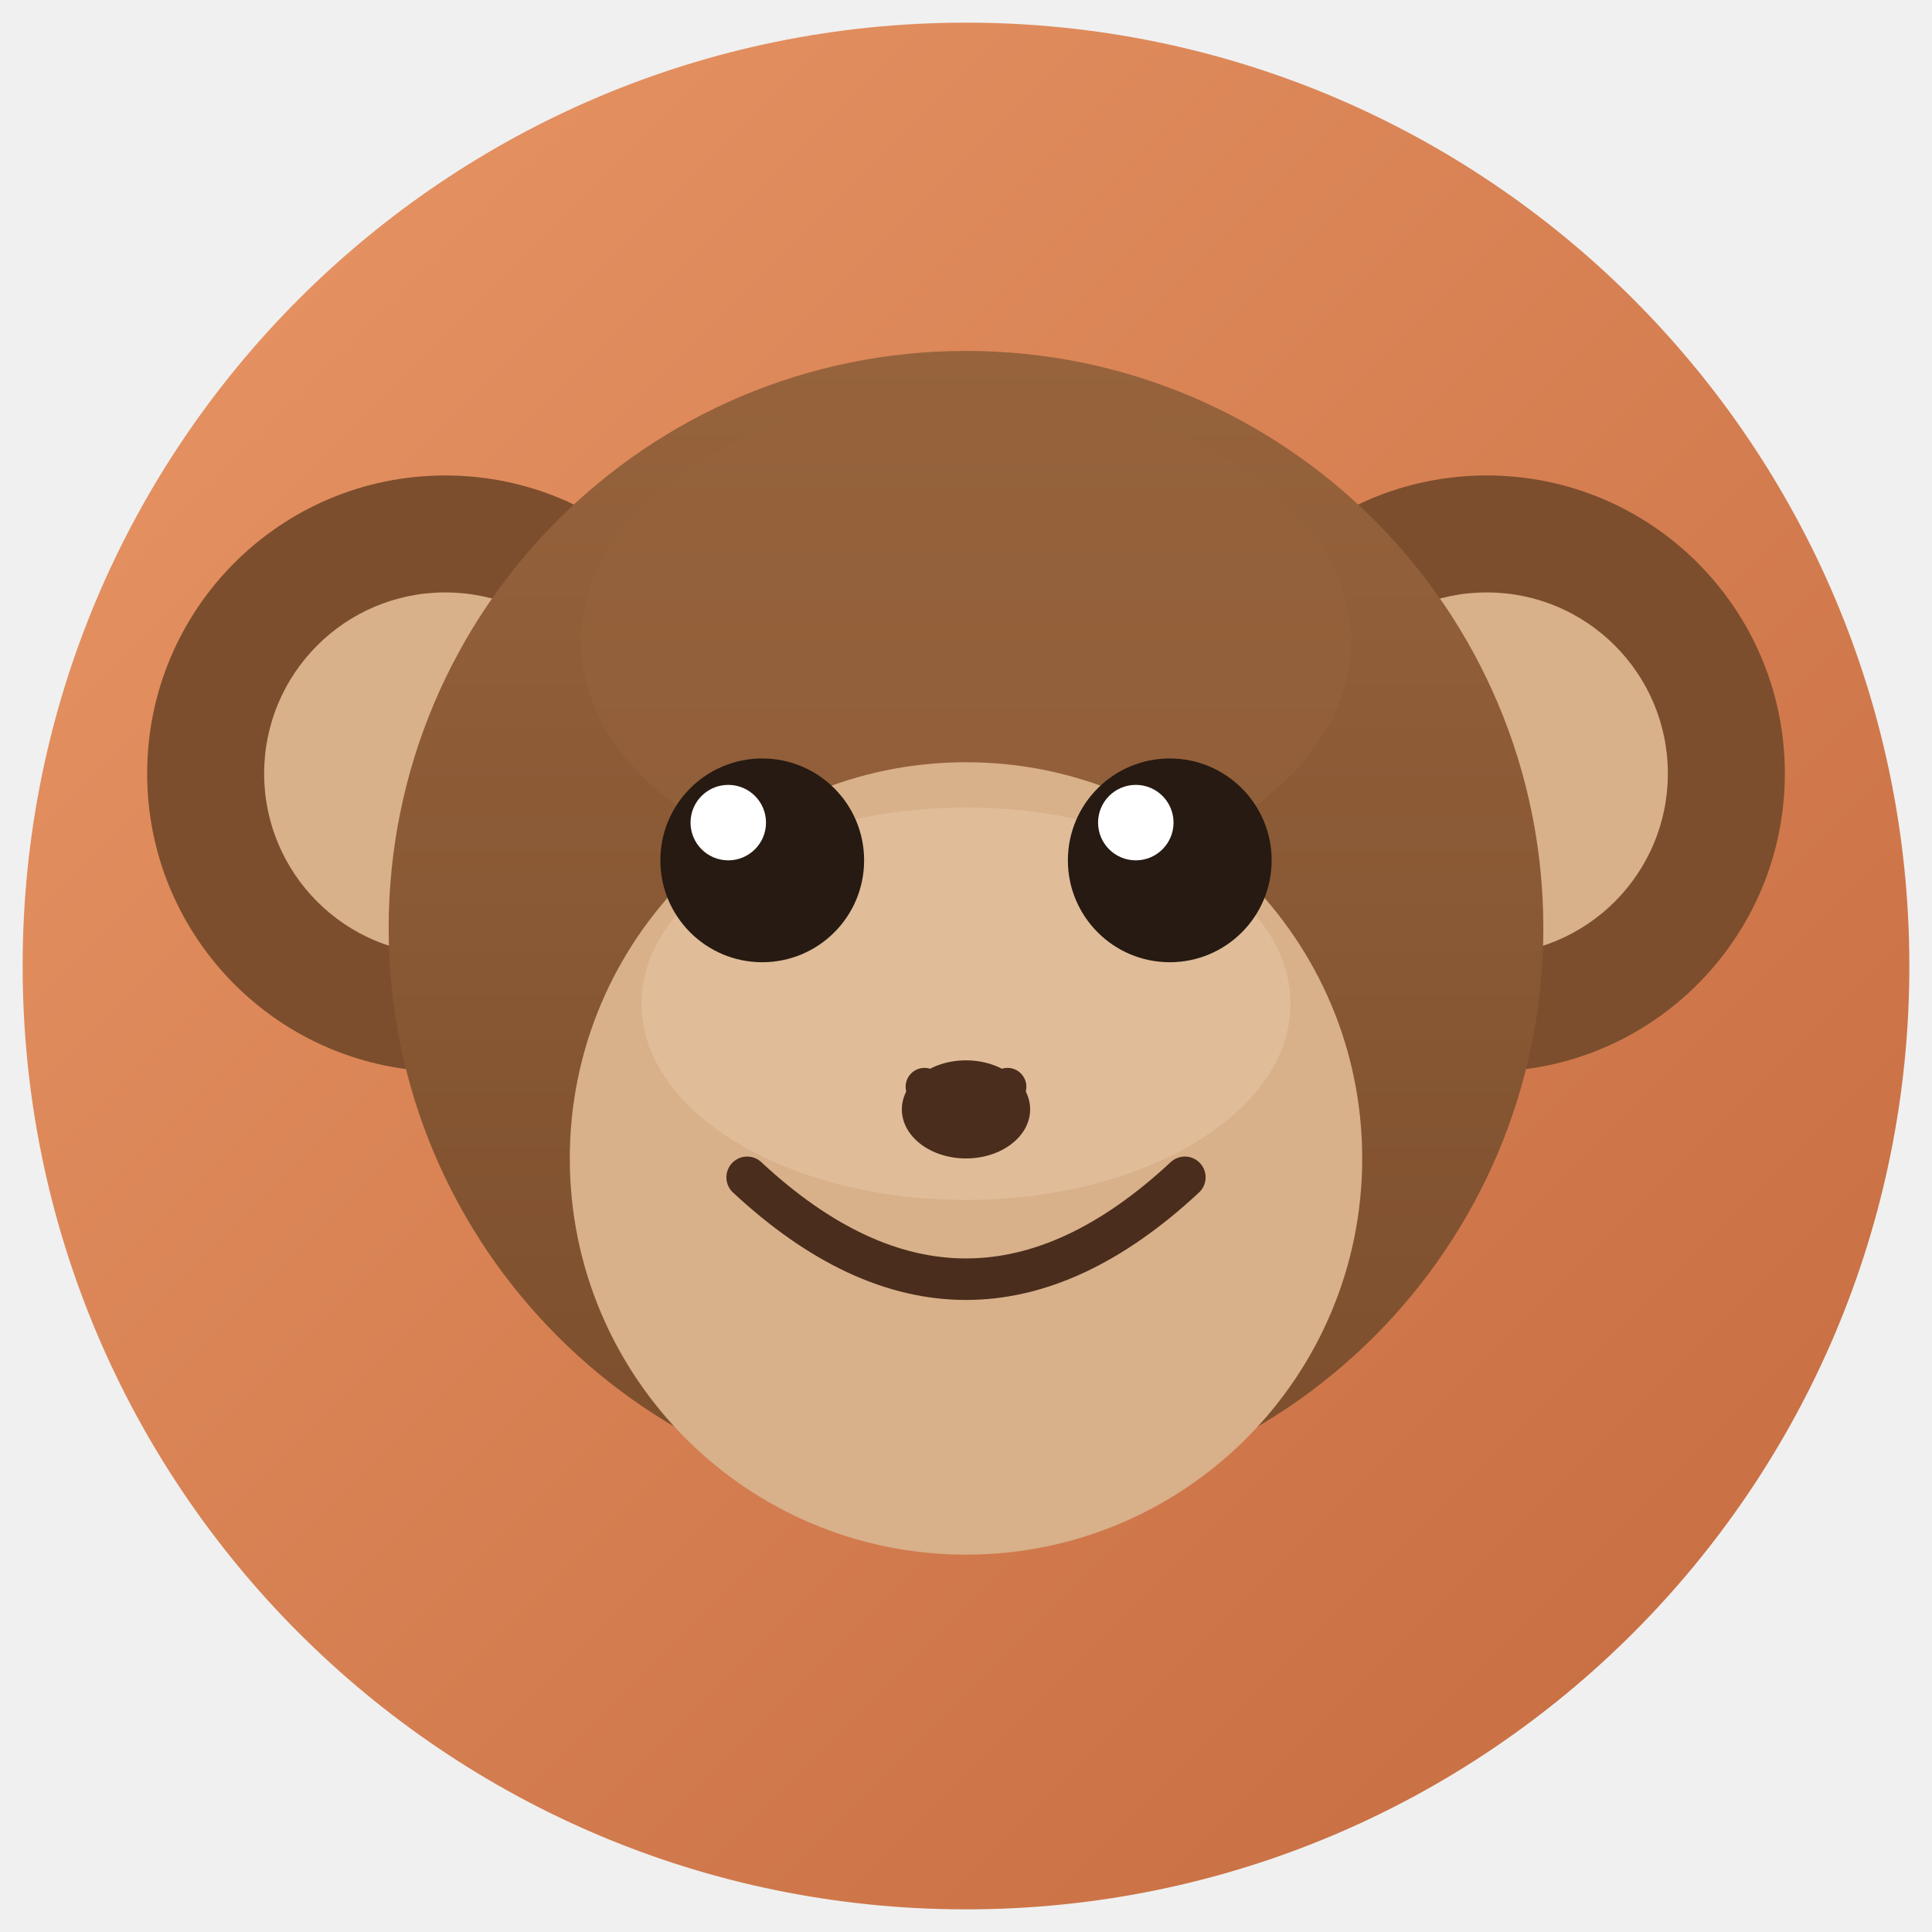
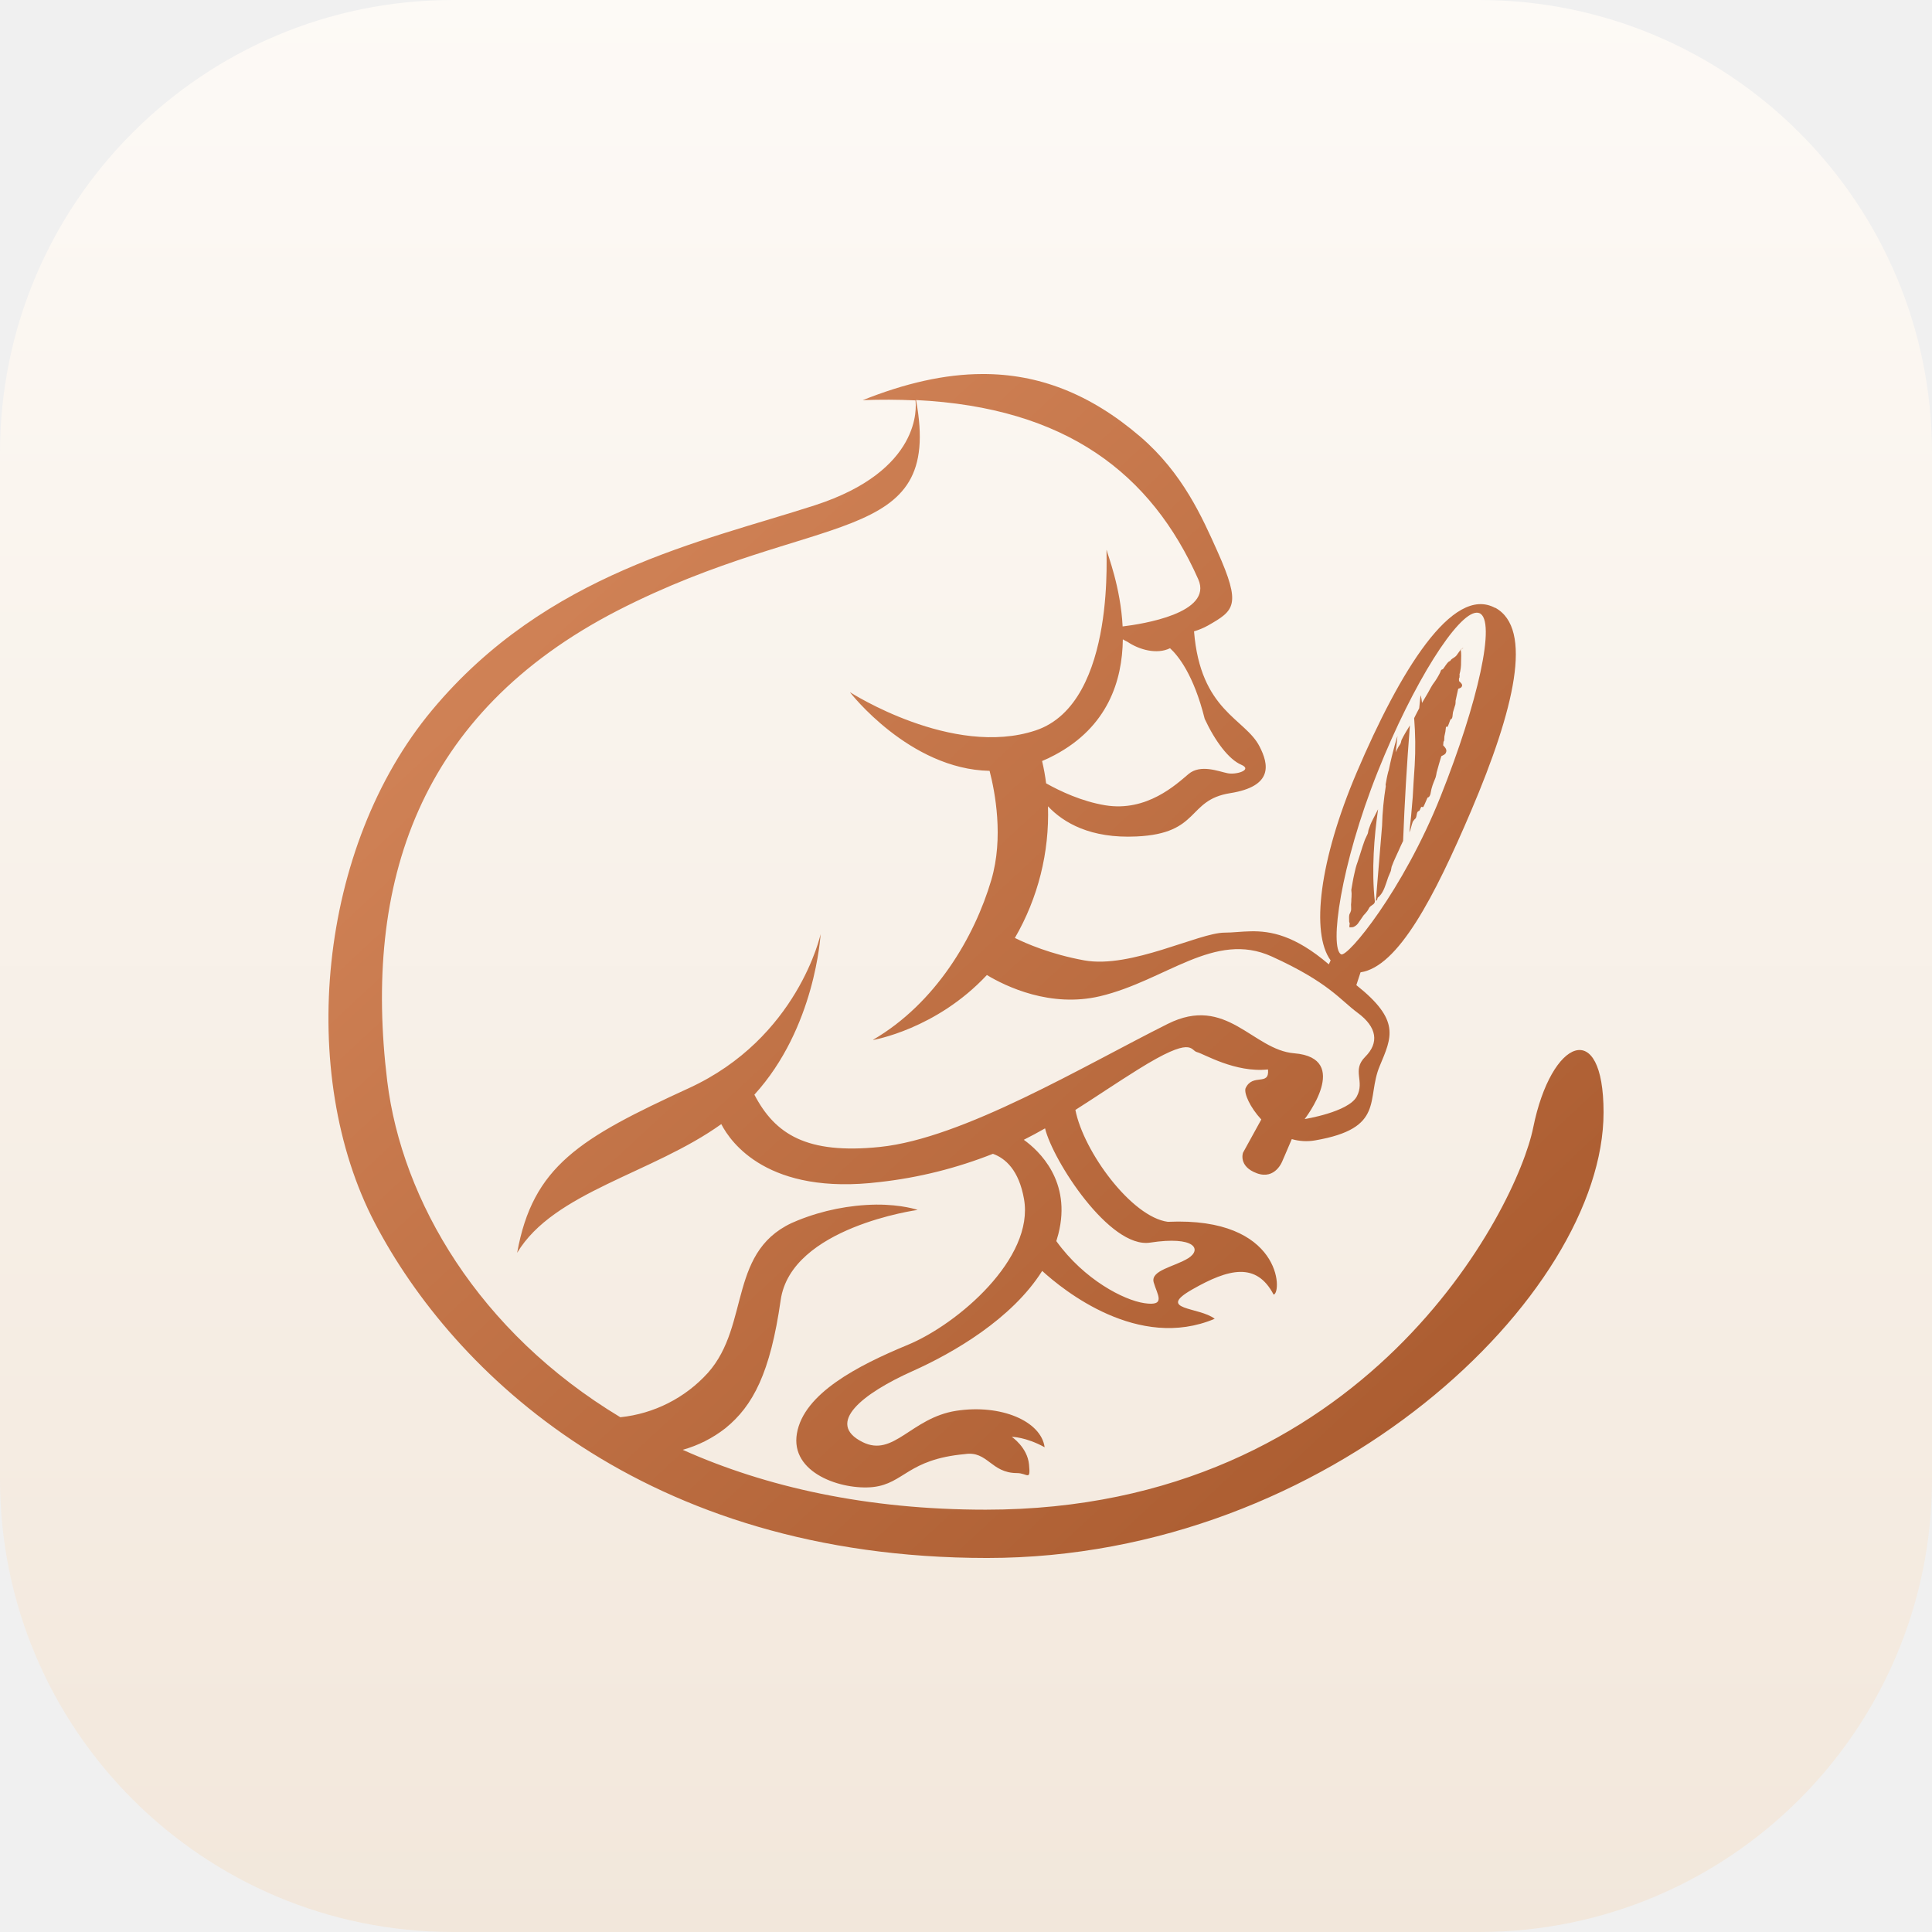
<svg xmlns="http://www.w3.org/2000/svg" viewBox="0 0 512 512" width="512" height="512">
  <defs>
-     <linearGradient id="fond" x1="0" y1="0" x2="1" y2="1">
-       <stop offset="0%" stop-color="#e99666" />
-       <stop offset="100%" stop-color="#c46a3f" />
+     <linearGradient id="p" x1="0" y1="0" x2="0" y2="1">
+       <stop offset="0" stop-color="#fdfaf6" />
+       <stop offset="1" stop-color="#f2e7db" />
    </linearGradient>
-     <linearGradient id="poil" x1="0" y1="0" x2="0" y2="1">
-       <stop offset="0%" stop-color="#96633c" />
-       <stop offset="100%" stop-color="#7c4e2d" />
+     <linearGradient id="a" x1="0" y1="0" x2="1" y2="1">
+       <stop offset="0" stop-color="#d98b5f" />
+       <stop offset="1" stop-color="#a5562a" />
    </linearGradient>
  </defs>
-   <circle cx="256" cy="256" r="250" fill="url(#fond)" />
-   <circle cx="118" cy="205" r="79" fill="#7c4e2d" />
-   <circle cx="118" cy="205" r="48" fill="#d8b08a" />
-   <circle cx="394" cy="205" r="79" fill="#7c4e2d" />
-   <circle cx="394" cy="205" r="48" fill="#d8b08a" />
-   <circle cx="256" cy="246" r="153" fill="url(#poil)" />
-   <ellipse cx="256" cy="170" rx="102" ry="66" fill="#96633c" opacity="0.55" />
-   <circle cx="256" cy="307" r="105" fill="#d8b08a" />
-   <ellipse cx="256" cy="266" rx="86" ry="52" fill="#e8c7a6" opacity="0.55" />
-   <circle cx="202" cy="228" r="27" fill="#261a12" />
-   <circle cx="193" cy="218" r="10" fill="#ffffff" />
-   <circle cx="310" cy="228" r="27" fill="#261a12" />
-   <circle cx="301" cy="218" r="10" fill="#ffffff" />
-   <ellipse cx="256" cy="294" rx="17" ry="13" fill="#4a2d1c" />
-   <circle cx="245" cy="288" r="5" fill="#4a2d1c" />
-   <circle cx="267" cy="288" r="5" fill="#4a2d1c" />
-   <path d="M 198 312 Q 256 366 314 312" stroke="#4a2d1c" stroke-width="11" fill="none" stroke-linecap="round" />
+   <rect width="512" height="512" rx="120" fill="url(#p)" />
+   <g transform="translate(87.04 87.04) scale(14.08)">
+     <path d="M12.313 0.858c1.044 -0.002 2.016 0.364 2.966 1.178 0.799 0.685 1.167 1.52 1.453 2.159 0.455 1.018 0.321 1.112 -0.18 1.398a1.27 1.27 0 0 1 -0.26 0.108c0.12 1.502 0.962 1.637 1.232 2.165 0.176 0.34 0.262 0.752 -0.553 0.881 -0.819 0.13 -0.552 0.76 -1.763 0.815 -0.864 0.041 -1.372 -0.257 -1.665 -0.568a4.639 4.639 0 0 1 -0.623 2.478c0.21 0.104 0.67 0.306 1.305 0.422 0.881 0.16 2.155 -0.522 2.644 -0.522 0.153 0 0.313 -0.022 0.49 -0.025 0.374 -0.007 0.827 0.072 1.47 0.622l0.034 -0.075c-0.376 -0.515 -0.212 -1.885 0.49 -3.535 0.811 -1.904 1.803 -3.534 2.606 -3.099v-0.004c0.725 0.392 0.36 1.916 -0.45 3.82 -0.697 1.636 -1.377 2.939 -2.083 3.043l-0.079 0.241c0.834 0.662 0.667 0.978 0.441 1.52 -0.262 0.619 0.114 1.175 -1.222 1.403a0.969 0.969 0 0 1 -0.434 -0.025c-0.098 0.232 -0.177 0.412 -0.177 0.412s-0.13 0.357 -0.478 0.232c-0.357 -0.13 -0.263 -0.388 -0.263 -0.388l0.344 -0.625c-0.214 -0.231 -0.327 -0.492 -0.297 -0.586 0.133 -0.294 0.455 -0.031 0.423 -0.356 -0.619 0.066 -1.206 -0.294 -1.336 -0.326 -0.13 -0.031 -0.066 -0.325 -1.109 0.326 -0.414 0.258 -0.794 0.517 -1.18 0.762 0.153 0.784 1.057 2.016 1.74 2.106 2.152 -0.098 2.152 1.34 1.991 1.37 -0.325 -0.618 -0.846 -0.489 -1.532 -0.097s0.13 0.325 0.423 0.552c-1.437 0.608 -2.848 -0.537 -3.247 -0.901 -0.568 0.903 -1.673 1.543 -2.438 1.885 -0.944 0.423 -1.65 0.983 -0.944 1.336 0.588 0.294 0.913 -0.455 1.763 -0.588 0.846 -0.13 1.599 0.196 1.665 0.686 -0.356 -0.196 -0.619 -0.196 -0.619 -0.196s0.294 0.196 0.325 0.52c0.032 0.326 -0.03 0.162 -0.227 0.162 -0.49 0 -0.552 -0.424 -0.98 -0.357 -1.077 0.098 -1.14 0.552 -1.727 0.62 -0.588 0.062 -1.567 -0.26 -1.434 -1.012 0.13 -0.748 1.14 -1.273 2.088 -1.665 0.944 -0.392 2.382 -1.63 2.186 -2.743 -0.096 -0.546 -0.351 -0.768 -0.585 -0.852 -0.683 0.27 -1.4 0.45 -2.13 0.531 -2.1 0.257 -2.804 -0.742 -2.983 -1.09 -1.302 0.933 -3.153 1.275 -3.842 2.422 0.294 -1.63 1.175 -2.155 3.232 -3.099 2.052 -0.942 2.478 -2.891 2.48 -2.901v-0.006c-0.002 0.03 -0.101 1.773 -1.247 3.03 0.39 0.746 0.984 1.125 2.36 0.984 1.567 -0.16 3.828 -1.52 5.419 -2.316 1.109 -0.556 1.598 0.49 2.382 0.553 1.09 0.09 0.196 1.238 0.196 1.238s0.819 -0.13 0.98 -0.423c0.16 -0.294 -0.099 -0.49 0.16 -0.749 0.262 -0.262 0.227 -0.556 -0.145 -0.83 -0.33 -0.243 -0.537 -0.568 -1.614 -1.058 -1.078 -0.49 -1.994 0.454 -3.233 0.748 -0.932 0.22 -1.77 -0.183 -2.129 -0.399 -0.956 1.024 -2.141 1.222 -2.141 1.222v-0.004c1.175 -0.686 1.908 -1.931 2.225 -3.009 0.234 -0.795 0.07 -1.655 -0.033 -2.052 -1.51 -0.03 -2.627 -1.478 -2.627 -1.478h0.004s1.924 1.238 3.49 0.717c1.564 -0.521 1.305 -3.554 1.337 -3.393 0.015 0.078 0.262 0.692 0.3 1.436 0.367 -0.044 1.705 -0.25 1.424 -0.887 -0.884 -1.99 -2.486 -3.235 -5.312 -3.374 0.518 2.805 -1.864 2.038 -5.616 3.961C1.687 7.243 0.653 10.448 1.107 14.17c0.277 2.245 1.718 4.716 4.387 6.323a2.58 2.58 0 0 0 1.647 -0.834c0.815 -0.913 0.356 -2.35 1.696 -2.872a4.109 4.109 0 0 1 1.472 -0.296c0.491 -0.003 0.781 0.1 0.781 0.1s-2.382 0.325 -2.578 1.697c-0.196 1.371 -0.52 1.99 -1.042 2.413 -0.238 0.186 -0.51 0.324 -0.802 0.405 1.564 0.7 3.462 1.127 5.703 1.127 7.15 0 10 -5.673 10.305 -7.193 0.34 -1.681 1.324 -2.08 1.324 -0.286 0 3.428 -5.136 8.388 -11.601 8.388 -6.465 0 -10.054 -3.495 -11.523 -6.3C-0.594 14.032 -0.2 9.758 1.954 7.18c2.154 -2.582 5.081 -3.166 7.2 -3.851 2.017 -0.653 1.91 -1.86 1.895 -1.975 -0.33 -0.015 -0.662 -0.017 -0.993 -0.004 0.796 -0.318 1.543 -0.491 2.257 -0.492zm9.299 4.492c-0.358 0.006 -1.19 1.31 -1.863 2.994 -0.705 1.77 -0.909 3.314 -0.69 3.436 0.122 0.067 1.168 -1.203 1.873 -2.97 0.706 -1.77 1.054 -3.326 0.729 -3.452a0.126 0.126 0 0 0 -0.05 -0.008zm-6.66 0.502c-0.01 0.779 -0.283 1.647 -1.284 2.178 -0.08 0.043 -0.158 0.08 -0.236 0.112a3.9 3.9 0 0 1 0.076 0.42c0.27 0.151 0.672 0.34 1.112 0.413 0.784 0.129 1.34 -0.396 1.568 -0.588 0.227 -0.192 0.572 -0.047 0.732 -0.016 0.16 0.036 0.486 -0.062 0.259 -0.16 -0.231 -0.098 -0.49 -0.44 -0.686 -0.862 -0.208 -0.833 -0.5 -1.19 -0.653 -1.33 -0.248 0.122 -0.579 0.029 -0.8 -0.12 -0.03 -0.015 -0.06 -0.03 -0.088 -0.047zm6.396 0.166h0.014l-0.036 0.014c-0.006 0.004 -0.01 0.01 -0.015 0.016 0.016 0.07 0.007 0.146 0.007 0.225a0.806 0.806 0 0 1 -0.03 0.24c0.006 0.015 0 0.04 0 0.059 -0.019 0.024 -0.004 0.044 -0.009 0.064 0.03 0.029 0.074 0.063 0.054 0.102 -0.01 0.025 -0.04 0.035 -0.069 0.044 -0.014 0.07 -0.034 0.147 -0.049 0.226 0 0.02 0 0.049 -0.004 0.068 -0.015 0.05 -0.03 0.093 -0.045 0.147 -0.01 0.044 0 0.128 -0.048 0.137 -0.02 0.05 -0.03 0.089 -0.054 0.138 -0.01 0.004 -0.02 -0.005 -0.03 0v0.001a1.04 1.04 0 0 1 -0.03 0.18c0 0.02 -0.004 0.054 -0.004 0.078 -0.025 0.034 -0.01 0.059 -0.02 0.088 0.035 0.04 0.079 0.079 0.054 0.137 -0.014 0.04 -0.054 0.05 -0.088 0.069 -0.03 0.093 -0.059 0.206 -0.088 0.308 -0.005 0.03 -0.01 0.064 -0.02 0.094 -0.024 0.063 -0.054 0.127 -0.073 0.2 -0.02 0.06 -0.015 0.167 -0.078 0.177 -0.03 0.063 -0.045 0.112 -0.079 0.176 -0.015 0.01 -0.024 -0.005 -0.039 0 -0.015 0.02 -0.02 0.049 -0.034 0.069 -0.01 0.01 -0.025 0.01 -0.035 0.024 -0.02 0.03 -0.014 0.073 -0.034 0.118a0.318 0.318 0 0 0 -0.054 0.063l-0.005 0.01c-0.023 0.062 -0.034 0.136 -0.062 0.196 0.023 -0.197 0.045 -0.426 0.063 -0.662 0.009 -0.17 0.022 -0.382 0.037 -0.599a6.43 6.43 0 0 0 -0.01 -0.89l0.031 -0.063 0.064 -0.123c0.014 -0.151 0.026 -0.256 0.03 -0.24a0.95 0.95 0 0 1 0.023 0.14c0.035 -0.061 0.071 -0.124 0.113 -0.193 0.04 -0.069 0.074 -0.142 0.118 -0.196 0.03 -0.04 0.078 -0.117 0.113 -0.19 0.01 -0.025 0.01 -0.05 0.048 -0.055 0.035 -0.044 0.064 -0.098 0.103 -0.137 0.01 -0.01 0.025 -0.015 0.035 -0.02 0.01 -0.01 0.014 -0.024 0.029 -0.034 0.024 -0.02 0.069 -0.039 0.098 -0.078 0.005 -0.01 0.01 -0.02 0.02 -0.03 0.012 -0.015 0.03 -0.045 0.05 -0.068l-0.001 -0.01 0.017 -0.006a0.062 0.062 0 0 1 0.022 -0.014zm-0.993 1.453c-0.057 0.724 -0.1 1.45 -0.128 2.175a1.87 1.87 0 0 0 -0.045 0.095c-0.049 0.117 -0.122 0.254 -0.171 0.391l-0.015 0.079c-0.02 0.054 -0.049 0.107 -0.064 0.161 -0.03 0.084 -0.068 0.23 -0.147 0.309 -0.004 0.01 -0.024 0.02 -0.034 0.03 -0.01 0.014 -0.005 0.034 -0.02 0.053l-0.017 0.011 0.117 -1.412c0.006 -0.26 0.033 -0.515 0.07 -0.746l-0.003 -0.032c0.015 -0.083 0.025 -0.147 0.049 -0.24l0.01 -0.03c0.078 -0.384 0.164 -0.645 0.164 -0.645l-0.032 0.308c0.012 -0.028 0.025 -0.056 0.04 -0.084 0.014 -0.03 0.038 -0.054 0.053 -0.088 0.005 -0.015 0.01 -0.04 0.015 -0.059 0.046 -0.095 0.102 -0.184 0.158 -0.276zm-0.599 1.579c-0.073 0.505 -0.127 1.15 -0.06 1.744 -0.006 0.011 -0.01 0.023 -0.018 0.034 -0.025 0.024 -0.06 0.039 -0.084 0.068 -0.014 0.02 -0.024 0.05 -0.044 0.074a0.98 0.98 0 0 1 -0.068 0.078l-0.088 0.128a0.212 0.212 0 0 1 -0.098 0.088c-0.02 0.01 -0.05 0.005 -0.074 0.01 -0.014 -0.02 0 -0.05 0 -0.074 0 -0.01 -0.01 -0.024 -0.01 -0.034 0 -0.03 -0.004 -0.084 0 -0.113 0 -0.03 0.025 -0.054 0.035 -0.098 0.005 -0.034 0 -0.073 0 -0.112 0 -0.015 0.005 -0.035 0.005 -0.06 0 -0.029 0 -0.043 0.004 -0.083a0.598 0.598 0 0 0 -0.004 -0.132c0.02 -0.103 0.029 -0.186 0.058 -0.308 0.01 -0.054 0.035 -0.152 0.06 -0.216 0.019 -0.063 0.043 -0.127 0.063 -0.196 0.02 -0.068 0.044 -0.137 0.068 -0.205 0.015 -0.044 0.04 -0.084 0.06 -0.133 0.009 -0.024 0.009 -0.053 0.019 -0.083 0.02 -0.059 0.044 -0.122 0.073 -0.176l0.083 -0.162zm-6.268 6.006c-0.13 0.074 -0.263 0.146 -0.4 0.215 0.283 0.203 0.905 0.778 0.65 1.775a2.183 2.183 0 0 1 -0.038 0.132c0.525 0.729 1.273 1.112 1.657 1.168 0.42 0.063 0.239 -0.164 0.176 -0.391 -0.066 -0.228 0.392 -0.294 0.65 -0.455 0.26 -0.164 0.13 -0.423 -0.716 -0.294 -0.762 0.12 -1.833 -1.545 -1.979 -2.15Z" fill="url(#a)" />
+   </g>
</svg>
